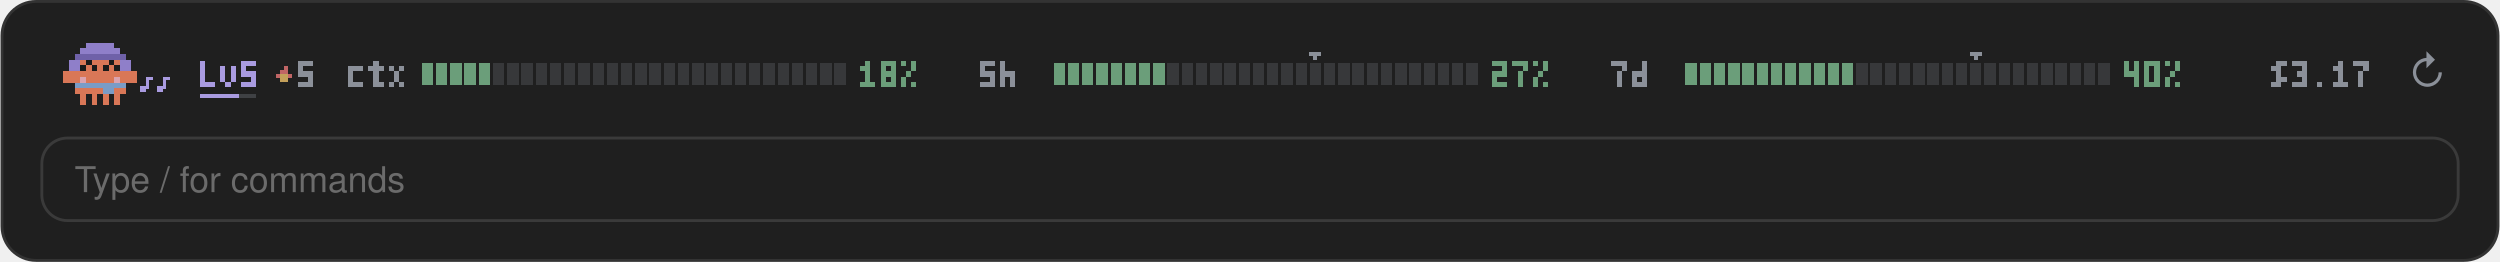
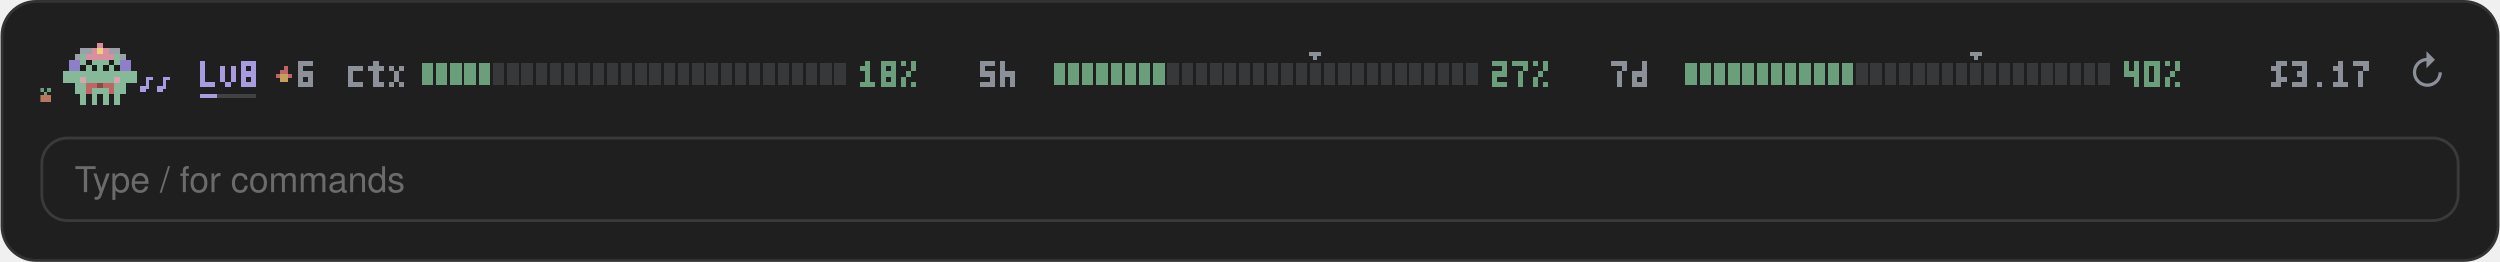
<svg xmlns="http://www.w3.org/2000/svg" width="1098" height="115" viewBox="0 0 878 92">
  <rect x="0.5" y="0.5" width="877" height="91" rx="12" fill="#1f1f1f" stroke="#333" />
  <svg x="14" y="14" width="820" height="24" viewBox="0 0 820 24" shape-rendering="crispEdges">
    <g transform="translate(8 5)">
-       <path d="M6 14h2v2h-2zM10 14h2v2h-2zM14 14h2v2h-2zM18 14h2v2h-2zM6 16h2v2h-2zM10 16h2v2h-2zM14 16h2v2h-2z" fill="#D97757" />
+       <path d="M6 14h2v2h-2zM10 14h2v2h-2zM14 14h2v2h-2zM18 14h2v2h-2zM6 16h2v2h-2zM10 16h2v2h-2zM14 16h2v2h-2z" fill="#86b89a" />
      <g>
-         <path d="M18 16h2v2h-2z" fill="#D97757" />
+         <path d="M18 16h2v2h-2z" fill="#86b89a" />
        <animate attributeName="opacity" values="1;0" keyTimes="0;0.5" calcMode="discrete" dur="1.4s" repeatCount="indefinite" />
      </g>
-       <path d="M4 0h2v2h-2zM6 0h2v2h-2zM8 0h2v2h-2zM10 0h2v2h-2zM12 0h2v2h-2zM14 0h2v2h-2zM16 0h2v2h-2zM18 0h2v2h-2zM20 0h2v2h-2zM4 2h2v2h-2zM6 2h2v2h-2zM8 2h2v2h-2zM10 2h2v2h-2zM12 2h2v2h-2zM14 2h2v2h-2zM16 2h2v2h-2zM18 2h2v2h-2zM20 2h2v2h-2zM4 4h2v2h-2zM6 4h2v2h-2zM8 4h2v2h-2zM10 4h2v2h-2zM12 4h2v2h-2zM14 4h2v2h-2zM16 4h2v2h-2zM18 4h2v2h-2zM20 4h2v2h-2zM4 6h2v2h-2zM6 6h2v2h-2zM8 6h2v2h-2zM10 6h2v2h-2zM12 6h2v2h-2zM14 6h2v2h-2zM16 6h2v2h-2zM18 6h2v2h-2zM20 6h2v2h-2zM4 8h2v2h-2zM6 8h2v2h-2zM8 8h2v2h-2zM10 8h2v2h-2zM12 8h2v2h-2zM14 8h2v2h-2zM16 8h2v2h-2zM18 8h2v2h-2zM20 8h2v2h-2zM4 10h2v2h-2zM6 10h2v2h-2zM8 10h2v2h-2zM10 10h2v2h-2zM12 10h2v2h-2zM14 10h2v2h-2zM16 10h2v2h-2zM18 10h2v2h-2zM20 10h2v2h-2zM4 12h2v2h-2zM6 12h2v2h-2zM8 12h2v2h-2zM10 12h2v2h-2zM12 12h2v2h-2zM14 12h2v2h-2zM16 12h2v2h-2zM18 12h2v2h-2zM20 12h2v2h-2z" fill="#D97757" />
+       <path d="M4 0h2v2h-2zM6 0h2v2h-2zM8 0h2v2h-2zM10 0h2v2h-2zM12 0h2v2h-2zM14 0h2v2h-2zM16 0h2v2h-2zM18 0h2v2h-2zM20 0h2v2h-2zM4 2h2v2h-2zM6 2h2v2h-2zM8 2h2v2h-2zM10 2h2v2h-2zM12 2h2v2h-2zM14 2h2v2h-2zM16 2h2v2h-2zM18 2h2v2h-2zM20 2h2v2h-2zM4 4h2v2h-2zM6 4h2v2h-2zM8 4h2v2h-2zM10 4h2v2h-2zM12 4h2v2h-2zM14 4h2v2h-2zM16 4h2v2h-2zM18 4h2v2h-2zM20 4h2v2h-2zM4 6h2v2h-2zM6 6h2v2h-2zM8 6h2v2h-2zM10 6h2v2h-2zM12 6h2v2h-2zM14 6h2v2h-2zM16 6h2v2h-2zM18 6h2v2h-2zM20 6h2v2h-2zM4 8h2v2h-2zM6 8h2v2h-2zM8 8h2v2h-2zM10 8h2v2h-2zM12 8h2v2h-2zM14 8h2v2h-2zM16 8h2v2h-2zM18 8h2v2h-2zM20 8h2v2h-2zM4 10h2v2h-2zM6 10h2v2h-2zM8 10h2v2h-2zM10 10h2v2h-2zM12 10h2v2h-2zM14 10h2v2h-2zM16 10h2v2h-2zM18 10h2v2h-2zM20 10h2v2h-2zM4 12h2v2h-2zM6 12h2v2h-2zM8 12h2v2h-2zM10 12h2v2h-2zM12 12h2v2h-2zM14 12h2v2h-2zM16 12h2v2h-2zM18 12h2v2h-2zM20 12h2v2h-2z" fill="#86b89a" />
      <path d="M6 -2h2v2h-2zM8 -2h2v2h-2zM10 -2h2v2h-2zM12 -2h2v2h-2zM14 -2h2v2h-2zM16 -2h2v2h-2zM18 -2h2v2h-2zM4 0h2v2h-2zM20 0h2v2h-2z" fill="#9aa0a8" />
      <path d="M2 2h2v2h-2zM4 2h2v2h-2zM20 2h2v2h-2zM22 2h2v2h-2zM2 4h2v2h-2zM4 4h2v2h-2zM20 4h2v2h-2zM22 4h2v2h-2z" fill="#8f7fc9" />
      <path d="M8 2h2v2h-2zM16 2h2v2h-2zM6 4h2v2h-2zM10 4h2v2h-2zM14 4h2v2h-2zM18 4h2v2h-2z" fill="#1b1b1b" />
      <path d="M6 8h2v2h-2zM18 8h2v2h-2z" fill="#dba3ae" />
-       <path d="M0 6h2v2h-2zM2 6h2v2h-2zM22 6h2v2h-2zM24 6h2v2h-2zM0 8h2v2h-2zM2 8h2v2h-2zM22 8h2v2h-2zM24 8h2v2h-2z" fill="#D97757" />
-       <path d="M4 10h2v2h-2zM6 10h2v2h-2zM8 10h2v2h-2zM10 10h2v2h-2zM12 10h2v2h-2zM14 10h2v2h-2zM16 10h2v2h-2zM18 10h2v2h-2zM20 10h2v2h-2zM14 12h2v2h-2zM16 12h2v2h-2z" fill="#7a9cc6" />
-       <path d="M8 -4h2v2h-2zM10 -4h2v2h-2zM12 -4h2v2h-2zM14 -4h2v2h-2zM16 -4h2v2h-2zM6 -2h2v2h-2zM8 -2h2v2h-2zM10 -2h2v2h-2zM12 -2h2v2h-2zM14 -2h2v2h-2zM16 -2h2v2h-2zM18 -2h2v2h-2z" fill="#8f7fc9" />
-       <path d="M4 0h2v2h-2zM6 0h2v2h-2zM8 0h2v2h-2zM10 0h2v2h-2zM12 0h2v2h-2zM14 0h2v2h-2zM16 0h2v2h-2zM18 0h2v2h-2zM20 0h2v2h-2z" fill="#6f61a8" />
+       <path d="M0 6h2v2h-2zM2 6h2v2h-2zM22 6h2v2h-2zM24 6h2v2h-2zM0 8h2v2h-2zM2 8h2v2h-2zM22 8h2v2h-2zM24 8h2v2h-2z" fill="#86b89a" />
+       <path d="M8 10h2v2h-2zM10 10h2v2h-2zM14 10h2v2h-2zM16 10h2v2h-2zM8 12h2v2h-2zM16 12h2v2h-2z" fill="#c06565" />
+       <path d="M12 10h2v2h-2z" fill="#8f4646" />
+       <path d="M12 -4h2v2h-2zM10 -2h2v2h-2zM14 -2h2v2h-2zM8 0h2v2h-2zM10 0h2v2h-2zM12 0h2v2h-2zM14 0h2v2h-2zM16 0h2v2h-2z" fill="#d98fa0" />
+       <path d="M12 -2h2v2h-2z" fill="#ecd27a" />
+       <path d="M-8 12h1.2v1.2h-1.2zM-5.6 12h1.2v1.2h-1.2zM-6.8 13.2h1.2v1.2h-1.2z" fill="#6b9e7a" />
+       <path d="M-8 14.4h1.2v1.2h-1.2zM-6.8 14.4h1.2v1.2h-1.2zM-5.6 14.4h1.2v1.2h-1.2zM-8 15.6h1.2v1.2h-1.2zM-6.8 15.6h1.2v1.2h-1.2zM-5.6 15.6h1.2v1.2h-1.2z" fill="#b9775f" />
      <g transform="translate(27 8)">
        <path d="M2.2 0h1.1v1.1h-1.1zM3.3 0h1.1v1.1h-1.1zM2.2 1.1h1.1v1.1h-1.1zM2.2 2.2h1.1v1.1h-1.1zM0 3.3h1.1v1.1h-1.1zM1.1 3.3h1.1v1.1h-1.1zM2.2 3.3h1.1v1.1h-1.1zM0 4.4h1.1v1.1h-1.1zM1.1 4.4h1.1v1.1h-1.1z" fill="#a99be0" />
        <animateTransform attributeName="transform" type="translate" values="27 8;27 5;27 2;27 -1" keyTimes="0;0.25;0.5;0.75" calcMode="discrete" dur="3.2s" begin="-0s" repeatCount="indefinite" />
        <animate attributeName="opacity" values="1;1;1;0" keyTimes="0;0.25;0.5;0.75" calcMode="discrete" dur="3.2s" begin="-0s" repeatCount="indefinite" />
      </g>
      <g transform="translate(33 8)">
        <path d="M2.2 0h1.1v1.1h-1.1zM3.3 0h1.1v1.1h-1.1zM2.2 1.1h1.1v1.1h-1.1zM2.2 2.2h1.1v1.1h-1.1zM0 3.3h1.1v1.1h-1.1zM1.1 3.3h1.1v1.1h-1.1zM2.2 3.3h1.1v1.1h-1.1zM0 4.4h1.1v1.1h-1.1zM1.1 4.4h1.1v1.1h-1.1z" fill="#a99be0" />
        <animateTransform attributeName="transform" type="translate" values="33 8;33 5;33 2;33 -1" keyTimes="0;0.25;0.5;0.75" calcMode="discrete" dur="3.2s" begin="-1.6s" repeatCount="indefinite" />
        <animate attributeName="opacity" values="1;1;1;0" keyTimes="0;0.25;0.5;0.75" calcMode="discrete" dur="3.2s" begin="-1.6s" repeatCount="indefinite" />
      </g>
    </g>
    <g transform="translate(56 0)">
-       <path d="M0 7.5h1.8v1.8h-1.8zM0 9.3h1.8v1.8h-1.8zM0 11.1h1.8v1.8h-1.8zM0 12.9h1.8v1.8h-1.8zM0 14.7h1.8v1.8h-1.8zM1.8 14.7h1.8v1.8h-1.8zM3.6 14.7h1.8v1.8h-1.8zM7.2 9.3h1.8v1.8h-1.8zM10.8 9.3h1.8v1.8h-1.8zM7.2 11.1h1.8v1.8h-1.8zM10.8 11.1h1.8v1.8h-1.8zM7.2 12.9h1.8v1.8h-1.8zM10.8 12.9h1.8v1.8h-1.8zM9 14.7h1.8v1.8h-1.8zM14.4 7.5h1.8v1.8h-1.8zM16.2 7.5h1.8v1.8h-1.8zM18 7.5h1.8v1.8h-1.8zM14.4 9.3h1.8v1.8h-1.8zM14.4 11.1h1.8v1.8h-1.8zM16.2 11.1h1.8v1.8h-1.8zM18 11.1h1.8v1.8h-1.8zM18 12.9h1.8v1.8h-1.8zM14.4 14.7h1.8v1.8h-1.8zM16.2 14.7h1.8v1.8h-1.8zM18 14.7h1.8v1.8h-1.8z" fill="#a99be0" />
+       <path d="M0 7.5h1.8v1.8h-1.8zM0 9.3h1.8v1.8h-1.8zM0 11.1h1.8v1.8h-1.8zM0 12.9h1.8v1.8h-1.8zM0 14.7h1.8v1.8h-1.8zM1.8 14.7h1.8v1.8h-1.8zM3.6 14.7h1.8v1.8h-1.8zM7.2 9.3h1.8v1.8h-1.8zM10.8 9.3h1.8v1.8h-1.8zM7.2 11.1h1.8v1.8h-1.8zM10.8 11.1h1.8v1.8h-1.8zM7.2 12.9h1.8v1.8h-1.8zM10.8 12.9h1.8v1.8h-1.8zM9 14.7h1.8v1.8h-1.8zM14.4 7.5h1.8v1.8h-1.8zM16.2 7.5h1.8v1.8h-1.8zM18 7.5h1.8v1.8h-1.8zM14.4 9.3h1.8v1.8h-1.8zM18 9.3h1.8v1.8h-1.8zM14.4 11.1h1.8v1.8h-1.8zM16.2 11.1h1.8v1.8h-1.8zM18 11.1h1.8v1.8h-1.8zM14.4 12.9h1.8v1.8h-1.8zM18 12.9h1.8v1.8h-1.8zM14.4 14.7h1.8v1.8h-1.8zM16.2 14.7h1.8v1.8h-1.8zM18 14.7h1.8v1.8h-1.8z" fill="#a99be0" />
      <path d="M0 18.9h19.8v1.6h-19.8z" fill="#8b9099" opacity="0.3" />
-       <path d="M0 18.9h13.86v1.6h-13.86z" fill="#a99be0" />
+       <path d="M0 18.9h5.94v1.6h-5.94z" fill="#a99be0" />
      <path d="M29.6 9.2h1.4v1.4h-1.4zM28.2 10.6h1.4v1.4h-1.4zM29.6 10.6h1.4v1.4h-1.4zM26.8 12h1.4v1.4h-1.4zM31 12h1.4v1.4h-1.4z" fill="#c06565" />
      <path d="M28.2 12h1.4v1.4h-1.4zM29.6 12h1.4v1.4h-1.4zM28.2 13.4h1.4v1.4h-1.4zM29.6 13.4h1.4v1.4h-1.4z" fill="#c4a05a" />
-       <path d="M34.4 7.5h1.8v1.8h-1.8zM36.2 7.5h1.8v1.8h-1.8zM38 7.5h1.8v1.8h-1.8zM34.4 9.3h1.8v1.8h-1.8zM34.4 11.1h1.8v1.8h-1.8zM36.2 11.1h1.8v1.8h-1.8zM38 11.1h1.8v1.8h-1.8zM38 12.9h1.8v1.8h-1.8zM34.4 14.7h1.8v1.8h-1.8zM36.2 14.7h1.8v1.8h-1.8zM38 14.7h1.8v1.8h-1.8z" fill="#8b9099" />
+       <path d="M34.4 7.5h1.8v1.8h-1.8zM36.2 7.5h1.8v1.8h-1.8zM38 7.5h1.8v1.8h-1.8zM34.4 9.3h1.8v1.8h-1.8zM34.4 11.1h1.8v1.8h-1.8zM36.2 11.1h1.8v1.8h-1.8zM38 11.1h1.8v1.8h-1.8zM34.4 12.9h1.8v1.8h-1.8zM38 12.9h1.8v1.8h-1.8zM34.4 14.7h1.8v1.8h-1.8zM36.2 14.7h1.8v1.8h-1.8zM38 14.7h1.8v1.8h-1.8z" fill="#8b9099" />
    </g>
    <g transform="translate(108 0)">
      <path d="M0 9.3h1.8v1.8h-1.8zM1.8 9.3h1.8v1.8h-1.8zM3.6 9.3h1.8v1.8h-1.8zM0 11.1h1.8v1.8h-1.8zM0 12.9h1.8v1.8h-1.8zM0 14.7h1.8v1.8h-1.8zM1.8 14.7h1.8v1.8h-1.8zM3.6 14.7h1.8v1.8h-1.8zM9 7.5h1.8v1.8h-1.8zM7.2 9.3h1.8v1.8h-1.8zM9 9.3h1.8v1.8h-1.8zM10.8 9.3h1.8v1.8h-1.8zM9 11.1h1.8v1.8h-1.8zM9 12.9h1.8v1.8h-1.8zM9 14.7h1.8v1.8h-1.8zM10.8 14.7h1.8v1.8h-1.8zM14.4 9.3h1.8v1.8h-1.8zM18 9.3h1.8v1.8h-1.8zM16.2 11.1h1.8v1.8h-1.8zM16.2 12.9h1.8v1.8h-1.8zM14.4 14.7h1.8v1.8h-1.8zM18 14.7h1.8v1.8h-1.8z" fill="#8b9099" />
      <g transform="translate(26 0)">
        <path d="M25 8h4v8h-4zM30 8h4v8h-4zM35 8h4v8h-4zM40 8h4v8h-4zM45 8h4v8h-4zM50 8h4v8h-4zM55 8h4v8h-4zM60 8h4v8h-4zM65 8h4v8h-4zM70 8h4v8h-4zM75 8h4v8h-4zM80 8h4v8h-4zM85 8h4v8h-4zM90 8h4v8h-4zM95 8h4v8h-4zM100 8h4v8h-4zM105 8h4v8h-4zM110 8h4v8h-4zM115 8h4v8h-4zM120 8h4v8h-4zM125 8h4v8h-4zM130 8h4v8h-4zM135 8h4v8h-4zM140 8h4v8h-4zM145 8h4v8h-4z" fill="#8b9099" opacity="0.22" />
        <path d="M0 8h4v8h-4zM5 8h4v8h-4zM10 8h4v8h-4zM15 8h4v8h-4zM20 8h4v8h-4z" fill="#6b9e7a" />
        <path d="M0 8h4v8h-4z" fill="#fff" opacity="0">
          <animate attributeName="opacity" values="0;0.45;0" keyTimes="0;0.33;0.67" calcMode="discrete" dur="360ms" fill="freeze" />
        </path>
        <path d="M5 8h4v8h-4z" fill="#fff" opacity="0">
          <animate attributeName="opacity" values="0;0.45;0" keyTimes="0;0.38;0.69" calcMode="discrete" dur="390ms" fill="freeze" />
        </path>
        <path d="M10 8h4v8h-4z" fill="#fff" opacity="0">
          <animate attributeName="opacity" values="0;0.45;0" keyTimes="0;0.43;0.71" calcMode="discrete" dur="420ms" fill="freeze" />
        </path>
        <path d="M15 8h4v8h-4z" fill="#fff" opacity="0">
          <animate attributeName="opacity" values="0;0.45;0" keyTimes="0;0.47;0.73" calcMode="discrete" dur="450ms" fill="freeze" />
        </path>
        <path d="M20 8h4v8h-4z" fill="#fff" opacity="0">
          <animate attributeName="opacity" values="0;0.45;0" keyTimes="0;0.5;0.75" calcMode="discrete" dur="480ms" fill="freeze" />
        </path>
        <path d="M20 8h4v8h-4z" fill="#fff" opacity="0">
          <animate attributeName="opacity" values="0;0.25" keyTimes="0;0.5" calcMode="discrete" dur="2s" repeatCount="indefinite" />
        </path>
      </g>
      <path d="M181.8 7.5h1.8v1.8h-1.8zM180 9.3h1.8v1.8h-1.8zM181.8 9.3h1.8v1.8h-1.8zM181.8 11.1h1.8v1.8h-1.8zM181.8 12.9h1.8v1.8h-1.8zM180 14.7h1.8v1.8h-1.8zM181.8 14.7h1.8v1.8h-1.8zM183.6 14.7h1.8v1.8h-1.8zM187.2 7.5h1.8v1.8h-1.8zM189 7.5h1.8v1.8h-1.8zM190.8 7.5h1.8v1.8h-1.8zM187.2 9.3h1.8v1.8h-1.8zM190.8 9.3h1.8v1.8h-1.8zM187.2 11.1h1.8v1.8h-1.8zM189 11.1h1.8v1.8h-1.8zM190.8 11.1h1.8v1.8h-1.8zM187.2 12.9h1.8v1.8h-1.8zM190.8 12.9h1.8v1.8h-1.8zM187.2 14.7h1.8v1.8h-1.8zM189 14.7h1.8v1.8h-1.8zM190.8 14.7h1.8v1.8h-1.8zM194.4 7.5h1.8v1.8h-1.8zM198 7.5h1.8v1.8h-1.8zM198 9.3h1.8v1.8h-1.8zM196.2 11.1h1.8v1.8h-1.8zM194.4 12.9h1.8v1.8h-1.8zM194.4 14.7h1.8v1.8h-1.8zM198 14.7h1.8v1.8h-1.8z" fill="#6b9e7a" />
    </g>
    <g transform="translate(330 0)">
      <path d="M0 7.5h1.8v1.8h-1.8zM1.8 7.5h1.8v1.8h-1.8zM3.6 7.5h1.8v1.8h-1.8zM0 9.3h1.8v1.8h-1.8zM0 11.1h1.8v1.8h-1.8zM1.8 11.1h1.8v1.8h-1.8zM3.6 11.1h1.8v1.8h-1.8zM3.6 12.9h1.8v1.8h-1.8zM0 14.7h1.8v1.8h-1.8zM1.8 14.7h1.8v1.8h-1.8zM3.6 14.7h1.8v1.8h-1.8zM7.2 7.5h1.8v1.8h-1.8zM7.2 9.3h1.8v1.8h-1.8zM7.2 11.1h1.8v1.8h-1.8zM9 11.1h1.8v1.8h-1.8zM10.8 11.1h1.8v1.8h-1.8zM7.2 12.9h1.8v1.8h-1.8zM10.8 12.9h1.8v1.8h-1.8zM7.2 14.7h1.8v1.8h-1.8zM10.8 14.7h1.8v1.8h-1.8z" fill="#8b9099" />
      <g transform="translate(26 0)">
        <path d="M40 8h4v8h-4zM45 8h4v8h-4zM50 8h4v8h-4zM55 8h4v8h-4zM60 8h4v8h-4zM65 8h4v8h-4zM70 8h4v8h-4zM75 8h4v8h-4zM80 8h4v8h-4zM85 8h4v8h-4zM90 8h4v8h-4zM95 8h4v8h-4zM100 8h4v8h-4zM105 8h4v8h-4zM110 8h4v8h-4zM115 8h4v8h-4zM120 8h4v8h-4zM125 8h4v8h-4zM130 8h4v8h-4zM135 8h4v8h-4zM140 8h4v8h-4zM145 8h4v8h-4z" fill="#8b9099" opacity="0.22" />
        <path d="M0 8h4v8h-4zM5 8h4v8h-4zM10 8h4v8h-4zM15 8h4v8h-4zM20 8h4v8h-4zM25 8h4v8h-4zM30 8h4v8h-4zM35 8h4v8h-4z" fill="#6b9e7a" />
        <path d="M0 8h4v8h-4z" fill="#fff" opacity="0">
          <animate attributeName="opacity" values="0;0.45;0" keyTimes="0;0.52;0.76" calcMode="discrete" dur="500ms" fill="freeze" />
        </path>
        <path d="M5 8h4v8h-4z" fill="#fff" opacity="0">
          <animate attributeName="opacity" values="0;0.45;0" keyTimes="0;0.55;0.77" calcMode="discrete" dur="530ms" fill="freeze" />
        </path>
        <path d="M10 8h4v8h-4z" fill="#fff" opacity="0">
          <animate attributeName="opacity" values="0;0.45;0" keyTimes="0;0.57;0.79" calcMode="discrete" dur="560ms" fill="freeze" />
        </path>
        <path d="M15 8h4v8h-4z" fill="#fff" opacity="0">
          <animate attributeName="opacity" values="0;0.45;0" keyTimes="0;0.59;0.8" calcMode="discrete" dur="590ms" fill="freeze" />
        </path>
        <path d="M20 8h4v8h-4z" fill="#fff" opacity="0">
          <animate attributeName="opacity" values="0;0.45;0" keyTimes="0;0.61;0.81" calcMode="discrete" dur="620ms" fill="freeze" />
        </path>
        <path d="M25 8h4v8h-4z" fill="#fff" opacity="0">
          <animate attributeName="opacity" values="0;0.45;0" keyTimes="0;0.63;0.82" calcMode="discrete" dur="650ms" fill="freeze" />
        </path>
        <path d="M30 8h4v8h-4z" fill="#fff" opacity="0">
          <animate attributeName="opacity" values="0;0.45;0" keyTimes="0;0.65;0.82" calcMode="discrete" dur="680ms" fill="freeze" />
        </path>
        <path d="M35 8h4v8h-4z" fill="#fff" opacity="0">
          <animate attributeName="opacity" values="0;0.45;0" keyTimes="0;0.66;0.83" calcMode="discrete" dur="710ms" fill="freeze" />
        </path>
        <path d="M35 8h4v8h-4z" fill="#fff" opacity="0">
          <animate attributeName="opacity" values="0;0.25" keyTimes="0;0.5" calcMode="discrete" dur="2s" repeatCount="indefinite" />
        </path>
        <path d="M89.9 4.4h1.4v1.4h-1.4zM91.3 4.4h1.4v1.4h-1.4zM92.7 4.4h1.4v1.4h-1.4zM91.3 5.8h1.4v1.4h-1.4z" fill="#8b9099" />
      </g>
      <path d="M180 7.5h1.8v1.8h-1.8zM181.8 7.5h1.8v1.8h-1.8zM183.6 7.5h1.8v1.8h-1.8zM183.6 9.3h1.8v1.8h-1.8zM180 11.1h1.8v1.8h-1.8zM181.8 11.1h1.8v1.8h-1.8zM183.6 11.1h1.8v1.8h-1.8zM180 12.9h1.8v1.8h-1.8zM180 14.7h1.8v1.8h-1.8zM181.8 14.7h1.8v1.8h-1.8zM183.6 14.7h1.8v1.8h-1.8zM187.2 7.5h1.8v1.8h-1.8zM189 7.5h1.8v1.8h-1.8zM190.8 7.5h1.8v1.8h-1.8zM190.8 9.3h1.8v1.8h-1.8zM189 11.1h1.8v1.8h-1.8zM189 12.9h1.8v1.8h-1.8zM189 14.7h1.8v1.8h-1.8zM194.4 7.5h1.8v1.8h-1.8zM198 7.5h1.8v1.8h-1.8zM198 9.3h1.8v1.8h-1.8zM196.2 11.1h1.8v1.8h-1.8zM194.4 12.9h1.8v1.8h-1.8zM194.4 14.7h1.8v1.8h-1.8zM198 14.7h1.8v1.8h-1.8z" fill="#6b9e7a" />
    </g>
    <g transform="translate(552 0)">
      <path d="M0 7.5h1.8v1.8h-1.8zM1.8 7.5h1.8v1.8h-1.8zM3.6 7.5h1.8v1.8h-1.8zM3.6 9.3h1.8v1.8h-1.8zM1.8 11.1h1.8v1.8h-1.8zM1.8 12.9h1.8v1.8h-1.8zM1.8 14.7h1.8v1.8h-1.8zM10.8 7.5h1.8v1.8h-1.8zM10.8 9.3h1.8v1.8h-1.8zM7.2 11.1h1.8v1.8h-1.8zM9 11.1h1.8v1.8h-1.8zM10.8 11.1h1.8v1.8h-1.8zM7.2 12.9h1.8v1.8h-1.8zM10.8 12.9h1.8v1.8h-1.8zM7.2 14.7h1.8v1.8h-1.8zM9 14.7h1.8v1.8h-1.8zM10.8 14.7h1.8v1.8h-1.8z" fill="#8b9099" />
      <g transform="translate(26 0)">
        <path d="M60 8h4v8h-4zM65 8h4v8h-4zM70 8h4v8h-4zM75 8h4v8h-4zM80 8h4v8h-4zM85 8h4v8h-4zM90 8h4v8h-4zM95 8h4v8h-4zM100 8h4v8h-4zM105 8h4v8h-4zM110 8h4v8h-4zM115 8h4v8h-4zM120 8h4v8h-4zM125 8h4v8h-4zM130 8h4v8h-4zM135 8h4v8h-4zM140 8h4v8h-4zM145 8h4v8h-4z" fill="#8b9099" opacity="0.22" />
        <path d="M0 8h4v8h-4zM5 8h4v8h-4zM10 8h4v8h-4zM15 8h4v8h-4zM20 8h4v8h-4zM25 8h4v8h-4zM30 8h4v8h-4zM35 8h4v8h-4zM40 8h4v8h-4zM45 8h4v8h-4zM50 8h4v8h-4zM55 8h4v8h-4z" fill="#6b9e7a" />
        <path d="M0 8h4v8h-4z" fill="#fff" opacity="0">
          <animate attributeName="opacity" values="0;0.45;0" keyTimes="0;0.63;0.81" calcMode="discrete" dur="640ms" fill="freeze" />
        </path>
        <path d="M5 8h4v8h-4z" fill="#fff" opacity="0">
          <animate attributeName="opacity" values="0;0.45;0" keyTimes="0;0.64;0.82" calcMode="discrete" dur="670ms" fill="freeze" />
        </path>
        <path d="M10 8h4v8h-4z" fill="#fff" opacity="0">
          <animate attributeName="opacity" values="0;0.45;0" keyTimes="0;0.66;0.83" calcMode="discrete" dur="700ms" fill="freeze" />
        </path>
        <path d="M15 8h4v8h-4z" fill="#fff" opacity="0">
          <animate attributeName="opacity" values="0;0.45;0" keyTimes="0;0.67;0.84" calcMode="discrete" dur="730ms" fill="freeze" />
        </path>
        <path d="M20 8h4v8h-4z" fill="#fff" opacity="0">
          <animate attributeName="opacity" values="0;0.45;0" keyTimes="0;0.68;0.84" calcMode="discrete" dur="760ms" fill="freeze" />
        </path>
        <path d="M25 8h4v8h-4z" fill="#fff" opacity="0">
          <animate attributeName="opacity" values="0;0.45;0" keyTimes="0;0.7;0.85" calcMode="discrete" dur="790ms" fill="freeze" />
        </path>
        <path d="M30 8h4v8h-4z" fill="#fff" opacity="0">
          <animate attributeName="opacity" values="0;0.45;0" keyTimes="0;0.71;0.85" calcMode="discrete" dur="820ms" fill="freeze" />
        </path>
        <path d="M35 8h4v8h-4z" fill="#fff" opacity="0">
          <animate attributeName="opacity" values="0;0.45;0" keyTimes="0;0.72;0.86" calcMode="discrete" dur="850ms" fill="freeze" />
        </path>
        <path d="M40 8h4v8h-4z" fill="#fff" opacity="0">
          <animate attributeName="opacity" values="0;0.45;0" keyTimes="0;0.73;0.86" calcMode="discrete" dur="880ms" fill="freeze" />
        </path>
        <path d="M45 8h4v8h-4z" fill="#fff" opacity="0">
          <animate attributeName="opacity" values="0;0.45;0" keyTimes="0;0.74;0.87" calcMode="discrete" dur="910ms" fill="freeze" />
        </path>
        <path d="M50 8h4v8h-4z" fill="#fff" opacity="0">
          <animate attributeName="opacity" values="0;0.45;0" keyTimes="0;0.74;0.87" calcMode="discrete" dur="940ms" fill="freeze" />
        </path>
        <path d="M55 8h4v8h-4z" fill="#fff" opacity="0">
          <animate attributeName="opacity" values="0;0.45;0" keyTimes="0;0.75;0.88" calcMode="discrete" dur="970ms" fill="freeze" />
        </path>
        <path d="M55 8h4v8h-4z" fill="#fff" opacity="0">
          <animate attributeName="opacity" values="0;0.25" keyTimes="0;0.5" calcMode="discrete" dur="2s" repeatCount="indefinite" />
        </path>
        <path d="M99.9 4.4h1.4v1.4h-1.4zM101.3 4.4h1.4v1.4h-1.4zM102.7 4.4h1.4v1.4h-1.4zM101.3 5.8h1.4v1.4h-1.4z" fill="#8b9099" />
      </g>
      <path d="M180 7.5h1.8v1.8h-1.8zM183.6 7.5h1.8v1.8h-1.8zM180 9.3h1.8v1.8h-1.8zM183.6 9.3h1.8v1.8h-1.8zM180 11.1h1.8v1.8h-1.8zM181.8 11.1h1.8v1.8h-1.8zM183.6 11.1h1.8v1.8h-1.8zM183.6 12.9h1.8v1.8h-1.8zM183.6 14.7h1.8v1.8h-1.8zM187.2 7.5h1.8v1.8h-1.8zM189 7.5h1.8v1.8h-1.8zM190.8 7.5h1.8v1.8h-1.8zM187.2 9.3h1.8v1.8h-1.8zM190.8 9.3h1.8v1.8h-1.8zM187.2 11.1h1.8v1.8h-1.8zM190.8 11.1h1.8v1.8h-1.8zM187.2 12.9h1.8v1.8h-1.8zM190.8 12.9h1.8v1.8h-1.8zM187.2 14.7h1.8v1.8h-1.8zM189 14.7h1.8v1.8h-1.8zM190.8 14.7h1.8v1.8h-1.8zM194.4 7.5h1.8v1.8h-1.8zM198 7.5h1.8v1.8h-1.8zM198 9.3h1.8v1.8h-1.8zM196.2 11.1h1.8v1.8h-1.8zM194.4 12.9h1.8v1.8h-1.8zM194.4 14.7h1.8v1.8h-1.8zM198 14.7h1.8v1.8h-1.8z" fill="#6b9e7a" />
    </g>
    <path d="M785.6 7.5h1.8v1.8h-1.8zM787.4 7.5h1.8v1.8h-1.8zM783.8 9.3h1.8v1.8h-1.8zM785.6 9.3h1.8v1.8h-1.8zM785.6 11.1h1.8v1.8h-1.8zM785.6 12.9h1.8v1.8h-1.8zM787.4 12.9h1.8v1.8h-1.8zM783.8 14.7h1.8v1.8h-1.8zM785.6 14.7h1.8v1.8h-1.8zM791 7.5h1.8v1.8h-1.8zM792.8 7.5h1.8v1.8h-1.8zM794.6 7.5h1.8v1.8h-1.8zM794.6 9.3h1.8v1.8h-1.8zM792.8 11.1h1.8v1.8h-1.8zM794.6 11.1h1.8v1.8h-1.8zM794.6 12.9h1.8v1.8h-1.8zM791 14.7h1.8v1.8h-1.8zM792.8 14.7h1.8v1.8h-1.8zM794.6 14.7h1.8v1.8h-1.8zM800 14.7h1.8v1.8h-1.8zM807.2 7.5h1.8v1.8h-1.8zM805.4 9.3h1.8v1.8h-1.8zM807.2 9.3h1.8v1.8h-1.8zM807.2 11.1h1.8v1.8h-1.8zM807.2 12.9h1.8v1.8h-1.8zM805.4 14.7h1.8v1.8h-1.8zM807.2 14.7h1.8v1.8h-1.8zM809 14.7h1.8v1.8h-1.8zM812.6 7.5h1.8v1.8h-1.8zM814.4 7.5h1.8v1.8h-1.8zM816.2 7.5h1.8v1.8h-1.8zM816.2 9.3h1.8v1.8h-1.8zM814.4 11.1h1.8v1.8h-1.8zM814.4 12.9h1.8v1.8h-1.8zM814.4 14.7h1.8v1.8h-1.8z" fill="#8b9099" />
  </svg>
  <text x="846" y="30.5" fill="#8b9099" style="font: 14px -apple-system, 'Segoe UI', Helvetica, Arial, sans-serif">↻</text>
  <rect x="14.5" y="48.5" width="849" height="29" rx="9" fill="none" stroke="#3a3a3a" />
  <text x="26" y="67.5" fill="#6b6b6b" style="font: 12.5px -apple-system, 'Segoe UI', Helvetica, Arial, sans-serif">Type / for commands</text>
</svg>
